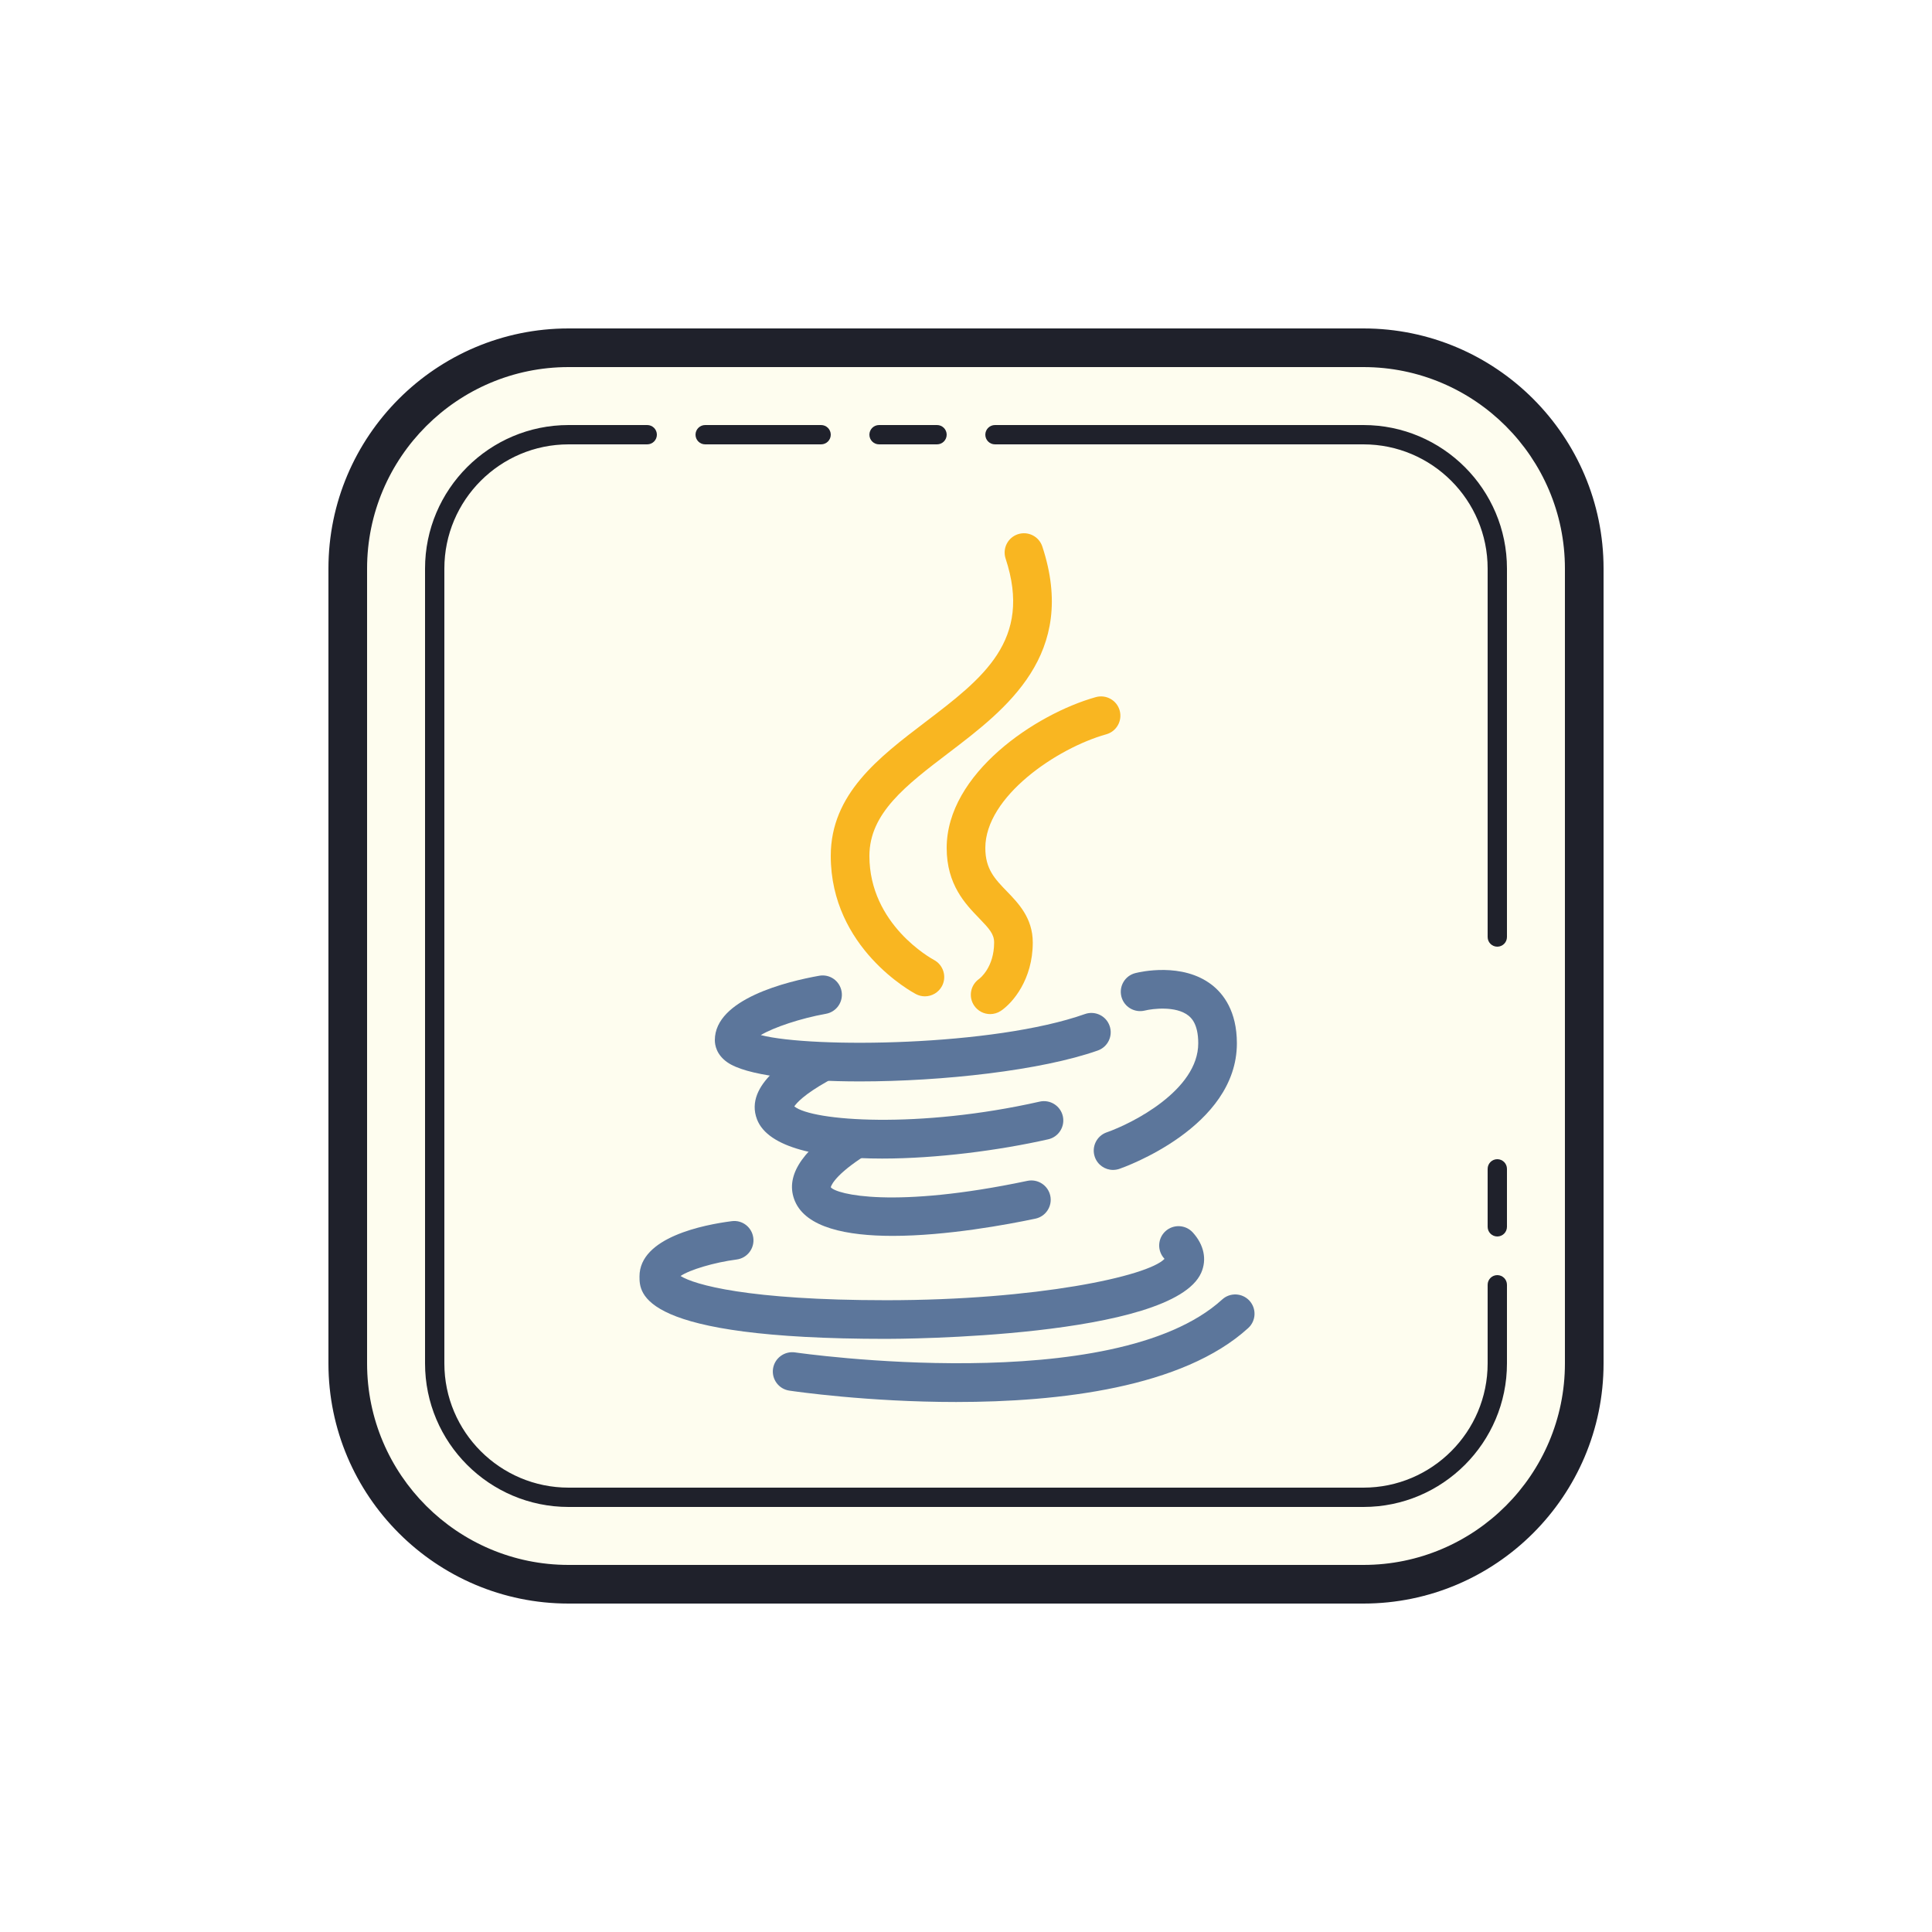
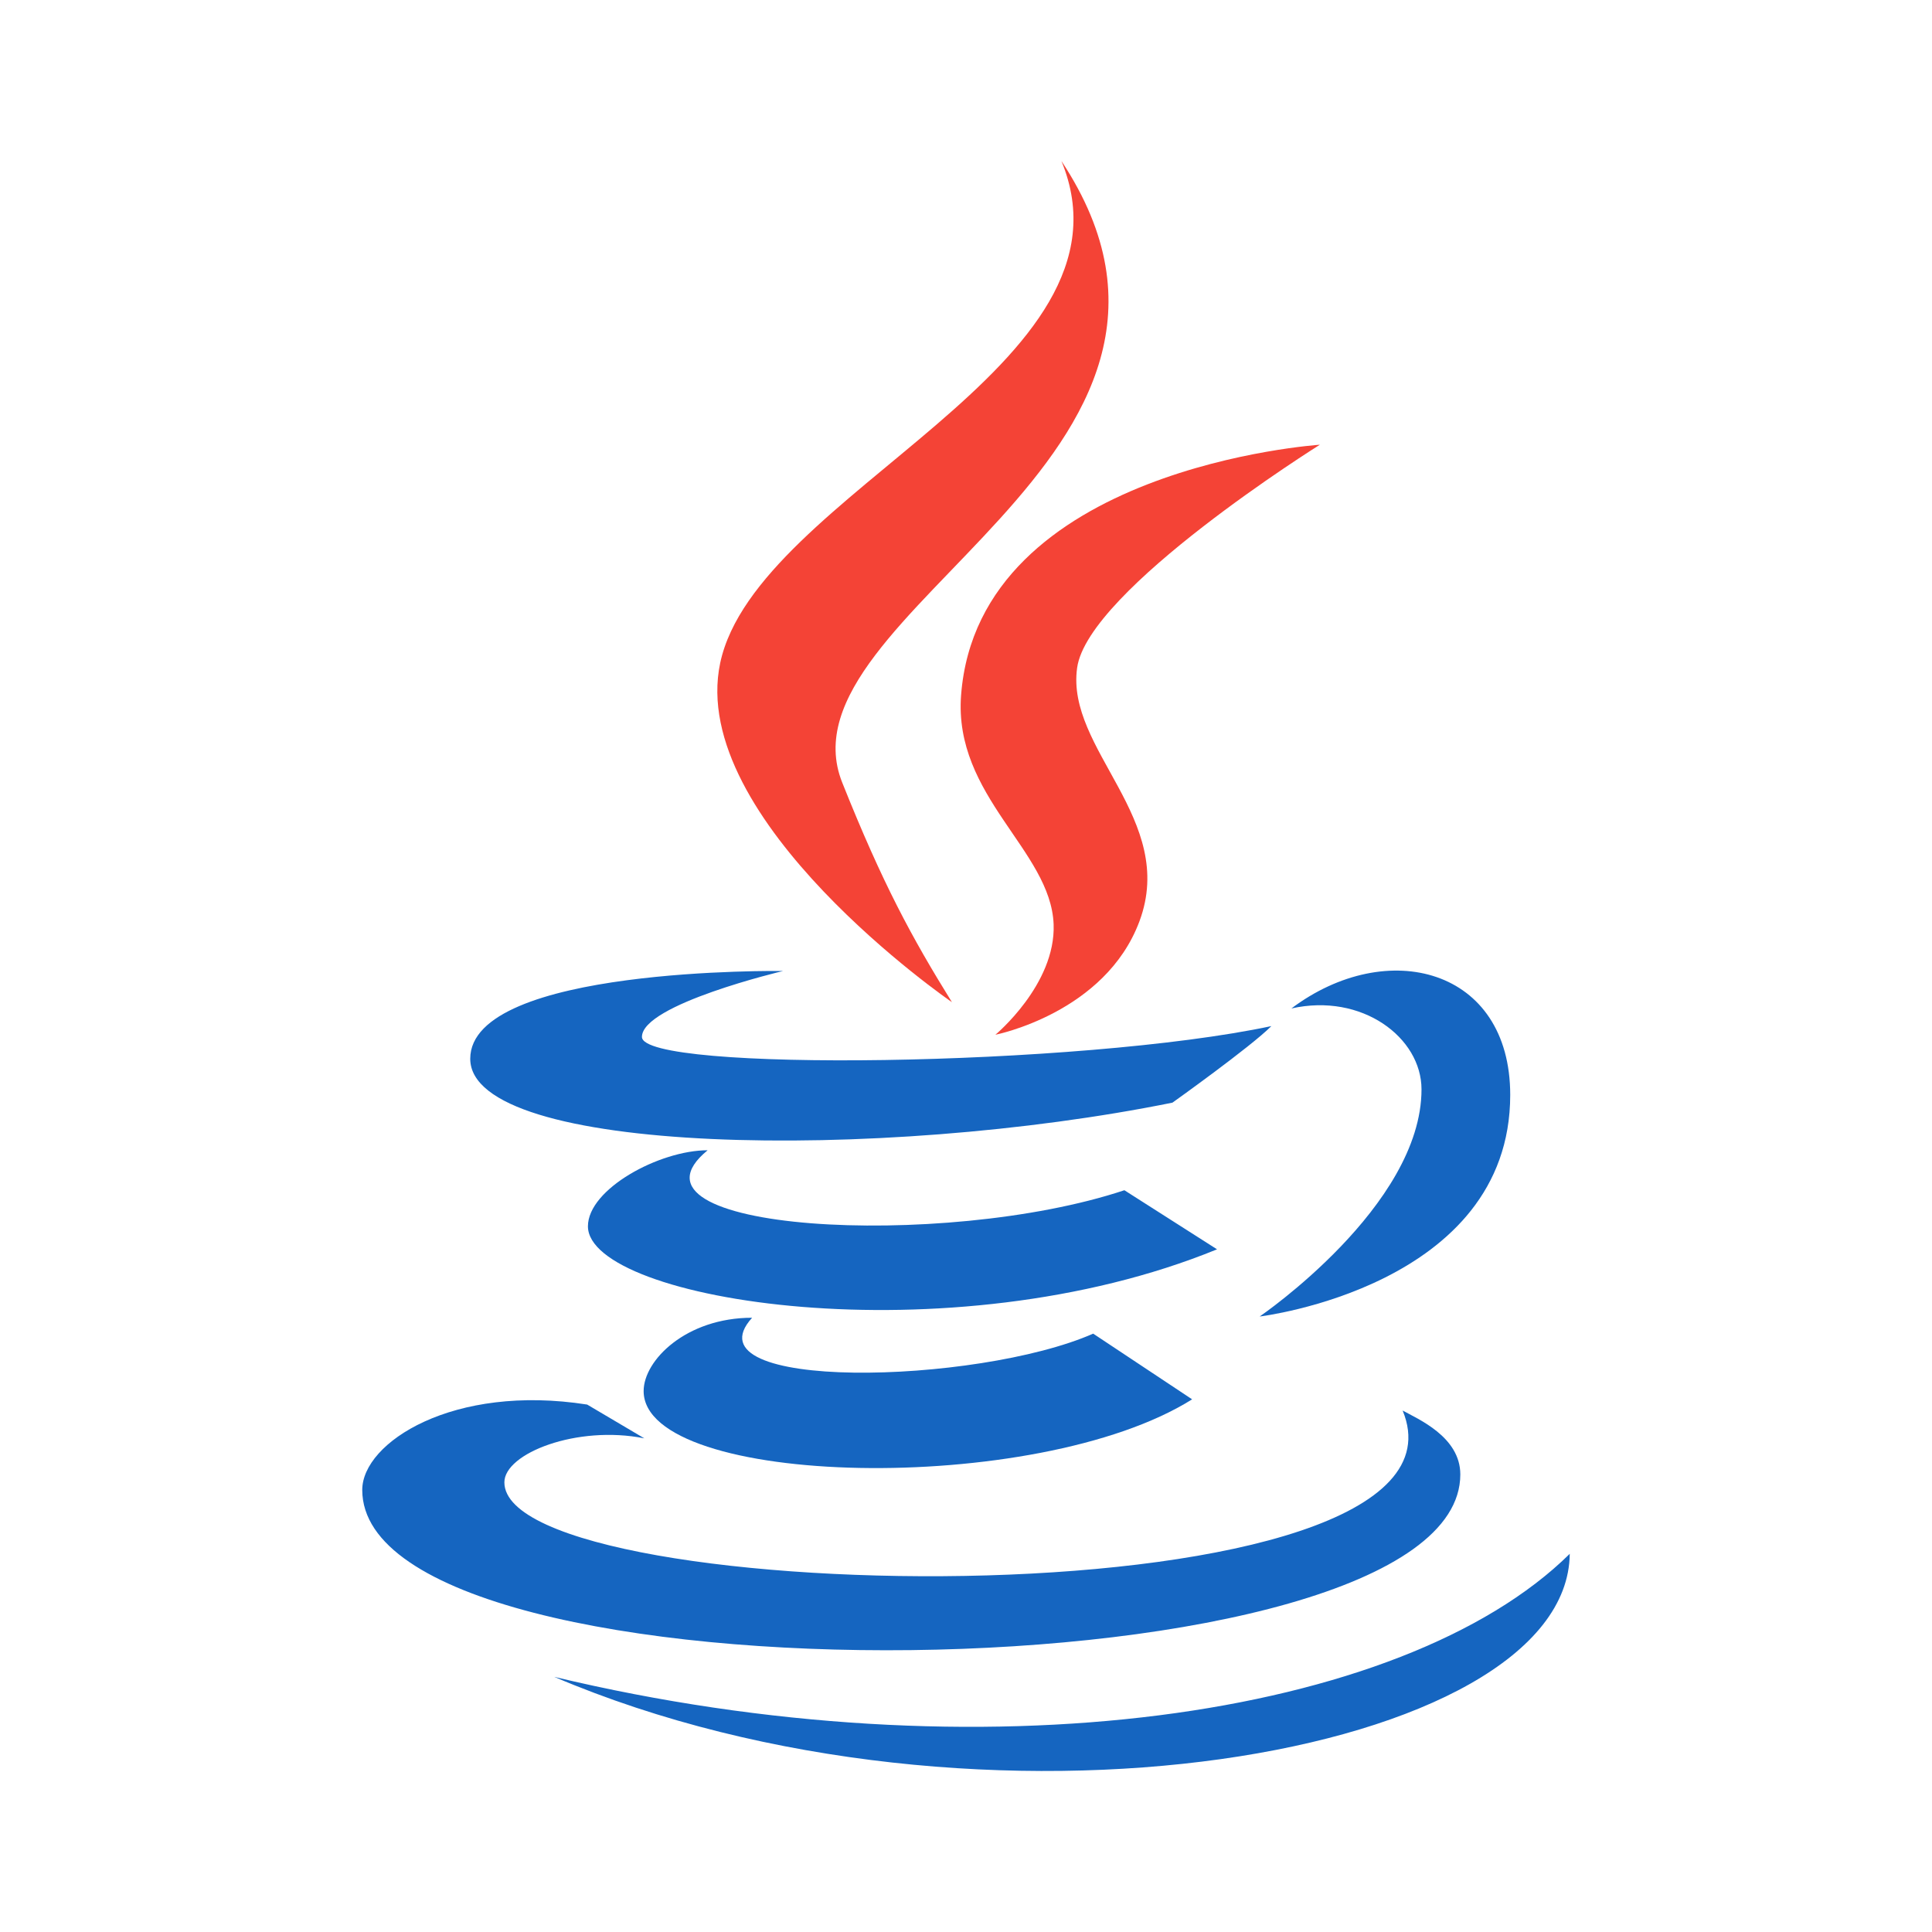
- <svg xmlns="http://www.w3.org/2000/svg" viewBox="0 0 100 100" width="100px" height="100px" baseProfile="basic">
-   <path fill="#fefdef" d="M82,29.429v41.143C82,76.857,76.857,82,70.571,82H29.429C23.143,82,18,76.857,18,70.571V29.429 C18,23.143,23.143,18,29.429,18h41.143C76.857,18,82,23.143,82,29.429z" />
-   <path fill="#1f212b" d="M70.571,83H29.429C22.575,83,17,77.424,17,70.571V29.429C17,22.576,22.575,17,29.429,17h41.143 C77.425,17,83,22.576,83,29.429v41.143C83,77.424,77.425,83,70.571,83z M29.429,19C23.679,19,19,23.678,19,29.429v41.143 C19,76.322,23.679,81,29.429,81h41.143C76.321,81,81,76.322,81,70.571V29.429C81,23.678,76.321,19,70.571,19H29.429z" />
-   <path fill="#1f212b" d="M70.571,78H29.429C25.332,78,22,74.667,22,70.571V29.429C22,25.333,25.332,22,29.429,22H33.5 c0.276,0,0.5,0.224,0.5,0.5S33.776,23,33.5,23h-4.071C25.884,23,23,25.884,23,29.429v41.143C23,74.116,25.884,77,29.429,77h41.143 C74.116,77,77,74.116,77,70.571V66.5c0-0.276,0.224-0.5,0.5-0.5s0.5,0.224,0.5,0.5v4.071C78,74.667,74.668,78,70.571,78z" />
-   <path fill="#1f212b" d="M77.5,64c-0.276,0-0.5-0.224-0.5-0.5v-3c0-0.276,0.224-0.5,0.5-0.5s0.5,0.224,0.5,0.5v3 C78,63.776,77.776,64,77.5,64z" />
-   <path fill="#1f212b" d="M77.5,49c-0.276,0-0.5-0.224-0.5-0.5V29.429C77,25.884,74.116,23,70.571,23H51.5 c-0.276,0-0.5-0.224-0.5-0.5s0.224-0.5,0.5-0.5h19.071C74.668,22,78,25.333,78,29.429V48.5C78,48.776,77.776,49,77.5,49z" />
-   <path fill="#1f212b" d="M48.5,23h-3c-0.276,0-0.5-0.224-0.5-0.5s0.224-0.5,0.5-0.5h3c0.276,0,0.5,0.224,0.5,0.5 S48.776,23,48.5,23z" />
-   <path fill="#1f212b" d="M42.5,23h-6c-0.276,0-0.5-0.224-0.5-0.5s0.224-0.5,0.5-0.5h6c0.276,0,0.5,0.224,0.5,0.5 S42.776,23,42.5,23z" />
-   <path fill="#f9b621" d="M47.873,51.57c-0.156,0-0.315-0.037-0.464-0.115C47.229,51.36,43,49.079,43,44.3 c0-3.201,2.486-5.094,4.891-6.924c2.981-2.27,5.557-4.23,4.16-8.462c-0.174-0.524,0.111-1.09,0.636-1.263 c0.526-0.172,1.09,0.112,1.263,0.636c1.844,5.586-1.866,8.411-4.847,10.68C46.901,40.643,45,42.09,45,44.3 c0,3.554,3.207,5.313,3.344,5.387c0.485,0.26,0.671,0.865,0.413,1.352C48.577,51.376,48.23,51.57,47.873,51.57z" />
-   <path fill="#f9b621" d="M51.251,52.489c-0.321,0-0.636-0.154-0.829-0.44c-0.307-0.453-0.191-1.067,0.255-1.379 c0.054-0.04,0.779-0.609,0.779-1.887c0-0.435-0.252-0.714-0.776-1.256C49.971,46.795,49,45.792,49,43.891 c0-3.853,4.607-6.938,7.722-7.809c0.527-0.146,1.085,0.161,1.232,0.693c0.149,0.532-0.161,1.083-0.693,1.232 C54.702,38.724,51,41.231,51,43.891c0,1.092,0.492,1.601,1.116,2.245c0.597,0.617,1.34,1.384,1.34,2.647 c0,1.912-1.034,3.122-1.646,3.535C51.639,52.434,51.443,52.489,51.251,52.489z" />
-   <path fill="#5c769b" d="M57.611,60.555c-0.414,0-0.801-0.26-0.944-0.673c-0.181-0.521,0.096-1.091,0.616-1.272 c1.318-0.459,4.738-2.183,4.738-4.609c0-1.035-0.39-1.34-0.518-1.441c-0.642-0.502-1.841-0.354-2.251-0.253 c-0.537,0.129-1.077-0.194-1.21-0.728c-0.134-0.534,0.188-1.076,0.722-1.211c0.244-0.062,2.438-0.574,3.964,0.611 c0.59,0.458,1.293,1.355,1.293,3.022c0,4.347-5.835,6.414-6.084,6.5C57.83,60.537,57.72,60.554,57.611,60.555z" />
-   <path fill="#5c769b" d="M44.512,55.974c-3.198,0-5.916-0.318-6.872-0.994C37.083,54.586,37,54.095,37,53.837 c0-2.139,3.777-3.043,5.4-3.332c0.554-0.099,1.063,0.266,1.16,0.809c0.097,0.543-0.265,1.063-0.809,1.16 c-1.319,0.236-2.703,0.702-3.373,1.102c2.655,0.683,12.045,0.587,16.778-1.089c0.523-0.184,1.094,0.089,1.276,0.609 c0.185,0.521-0.088,1.092-0.608,1.277C53.899,55.407,48.778,55.974,44.512,55.974z" />
-   <path fill="#5c769b" d="M45.659,59.967c-3.214,0-5.905-0.545-6.476-2.028c-0.701-1.824,1.84-3.251,2.674-3.72 c0.481-0.271,1.091-0.099,1.362,0.382c0.271,0.481,0.1,1.091-0.382,1.362c-1.215,0.682-1.604,1.125-1.724,1.304 c0.935,0.764,6.455,1.165,12.703-0.248c0.537-0.12,1.074,0.216,1.196,0.755c0.121,0.539-0.217,1.074-0.755,1.196 C51.711,59.546,48.483,59.967,45.659,59.967z" />
-   <path fill="#5c769b" d="M46.204,63.969c-2.369,0-4.48-0.422-5.06-1.802c-0.51-1.213,0.269-2.519,2.312-3.88 c0.461-0.307,1.08-0.182,1.387,0.278c0.307,0.459,0.182,1.081-0.277,1.387c-1.474,0.98-1.565,1.496-1.565,1.5 c0.283,0.367,3.263,1.126,10.177-0.331c0.539-0.113,1.07,0.232,1.185,0.772c0.114,0.54-0.231,1.071-0.772,1.185 C52.18,63.375,49.011,63.969,46.204,63.969z" />
-   <path fill="#5c769b" d="M45.875,69.3C33.1,69.3,33.1,66.952,33.1,66.067c0-2.028,3.338-2.675,4.773-2.859 c0.553-0.076,1.049,0.317,1.118,0.864c0.071,0.548-0.316,1.049-0.863,1.12c-1.167,0.151-2.437,0.535-2.902,0.854 c0.711,0.447,3.477,1.253,10.649,1.253c7.766,0,13.537-1.235,14.401-2.141c-0.005-0.006-0.011-0.012-0.017-0.019 c-0.371-0.409-0.341-1.041,0.067-1.413c0.408-0.371,1.042-0.341,1.413,0.067c0.58,0.639,0.738,1.398,0.435,2.085 C60.68,69.261,46.479,69.3,45.875,69.3z" />
-   <path fill="#5c769b" d="M49.49,72.567c-4.561,0-8.308-0.541-8.635-0.589c-0.547-0.081-0.924-0.59-0.843-1.136 c0.082-0.545,0.591-0.919,1.136-0.842c0.164,0.024,16.502,2.377,22.112-2.739c0.407-0.371,1.04-0.343,1.413,0.065 c0.372,0.408,0.343,1.041-0.065,1.413C61.214,71.834,54.801,72.567,49.49,72.567z" />
+ <svg xmlns="http://www.w3.org/2000/svg" viewBox="0 0 48 48" width="96px" height="96px">
+   <path fill="#F44336" d="M23.65,24.898c-0.998-1.609-1.722-2.943-2.725-5.455C19.229,15.2,31.24,11.366,26.37,3.999c2.111,5.089-7.577,8.235-8.477,12.473C17.07,20.37,23.645,24.898,23.65,24.898z" />
+   <path fill="#F44336" d="M23.878,17.27c-0.192,2.516,2.229,3.857,2.299,5.695c0.056,1.496-1.447,2.743-1.447,2.743s2.728-0.536,3.579-2.818c0.945-2.534-1.834-4.269-1.548-6.298c0.267-1.938,6.031-5.543,6.031-5.543S24.311,11.611,23.878,17.27z" />
+   <g>
+     <path fill="#1565C0" d="M32.084 25.055c1.754-.394 3.233.723 3.233 2.01 0 2.901-4.021 5.643-4.021 5.643s6.225-.742 6.225-5.505C37.521 24.053 34.464 23.266 32.084 25.055zM29.129 27.395c0 0 1.941-1.383 2.458-1.902-4.763 1.011-15.638 1.147-15.638.269 0-.809 3.507-1.638 3.507-1.638s-7.773-.112-7.773 2.181C11.683 28.695 21.858 28.866 29.129 27.395z" />
+     <path fill="#1565C0" d="M27.935,29.571c-4.509,1.499-12.814,1.02-10.354-0.993c-1.198,0-2.974,0.963-2.974,1.889c0,1.857,8.982,3.291,15.63,0.572L27.935,29.571z" />
+     <path fill="#1565C0" d="M18.686,32.739c-1.636,0-2.695,1.054-2.695,1.822c0,2.391,9.76,2.632,13.627,0.205l-2.458-1.632C24.271,34.404,17.014,34.579,18.686,32.739z" />
+     <path fill="#1565C0" d="M36.281,36.632c0-0.936-1.055-1.377-1.433-1.588c2.228,5.373-22.317,4.956-22.317,1.784c0-0.721,1.807-1.427,3.477-1.093l-1.42-0.839C11.26,34.374,9,35.837,9,37.017C9,42.52,36.281,42.255,36.281,36.632z" />
+     <path fill="#1565C0" d="M39,38.604c-4.146,4.095-14.659,5.587-25.231,3.057C24.341,46.164,38.95,43.628,39,38.604z" />
+   </g>
</svg>
